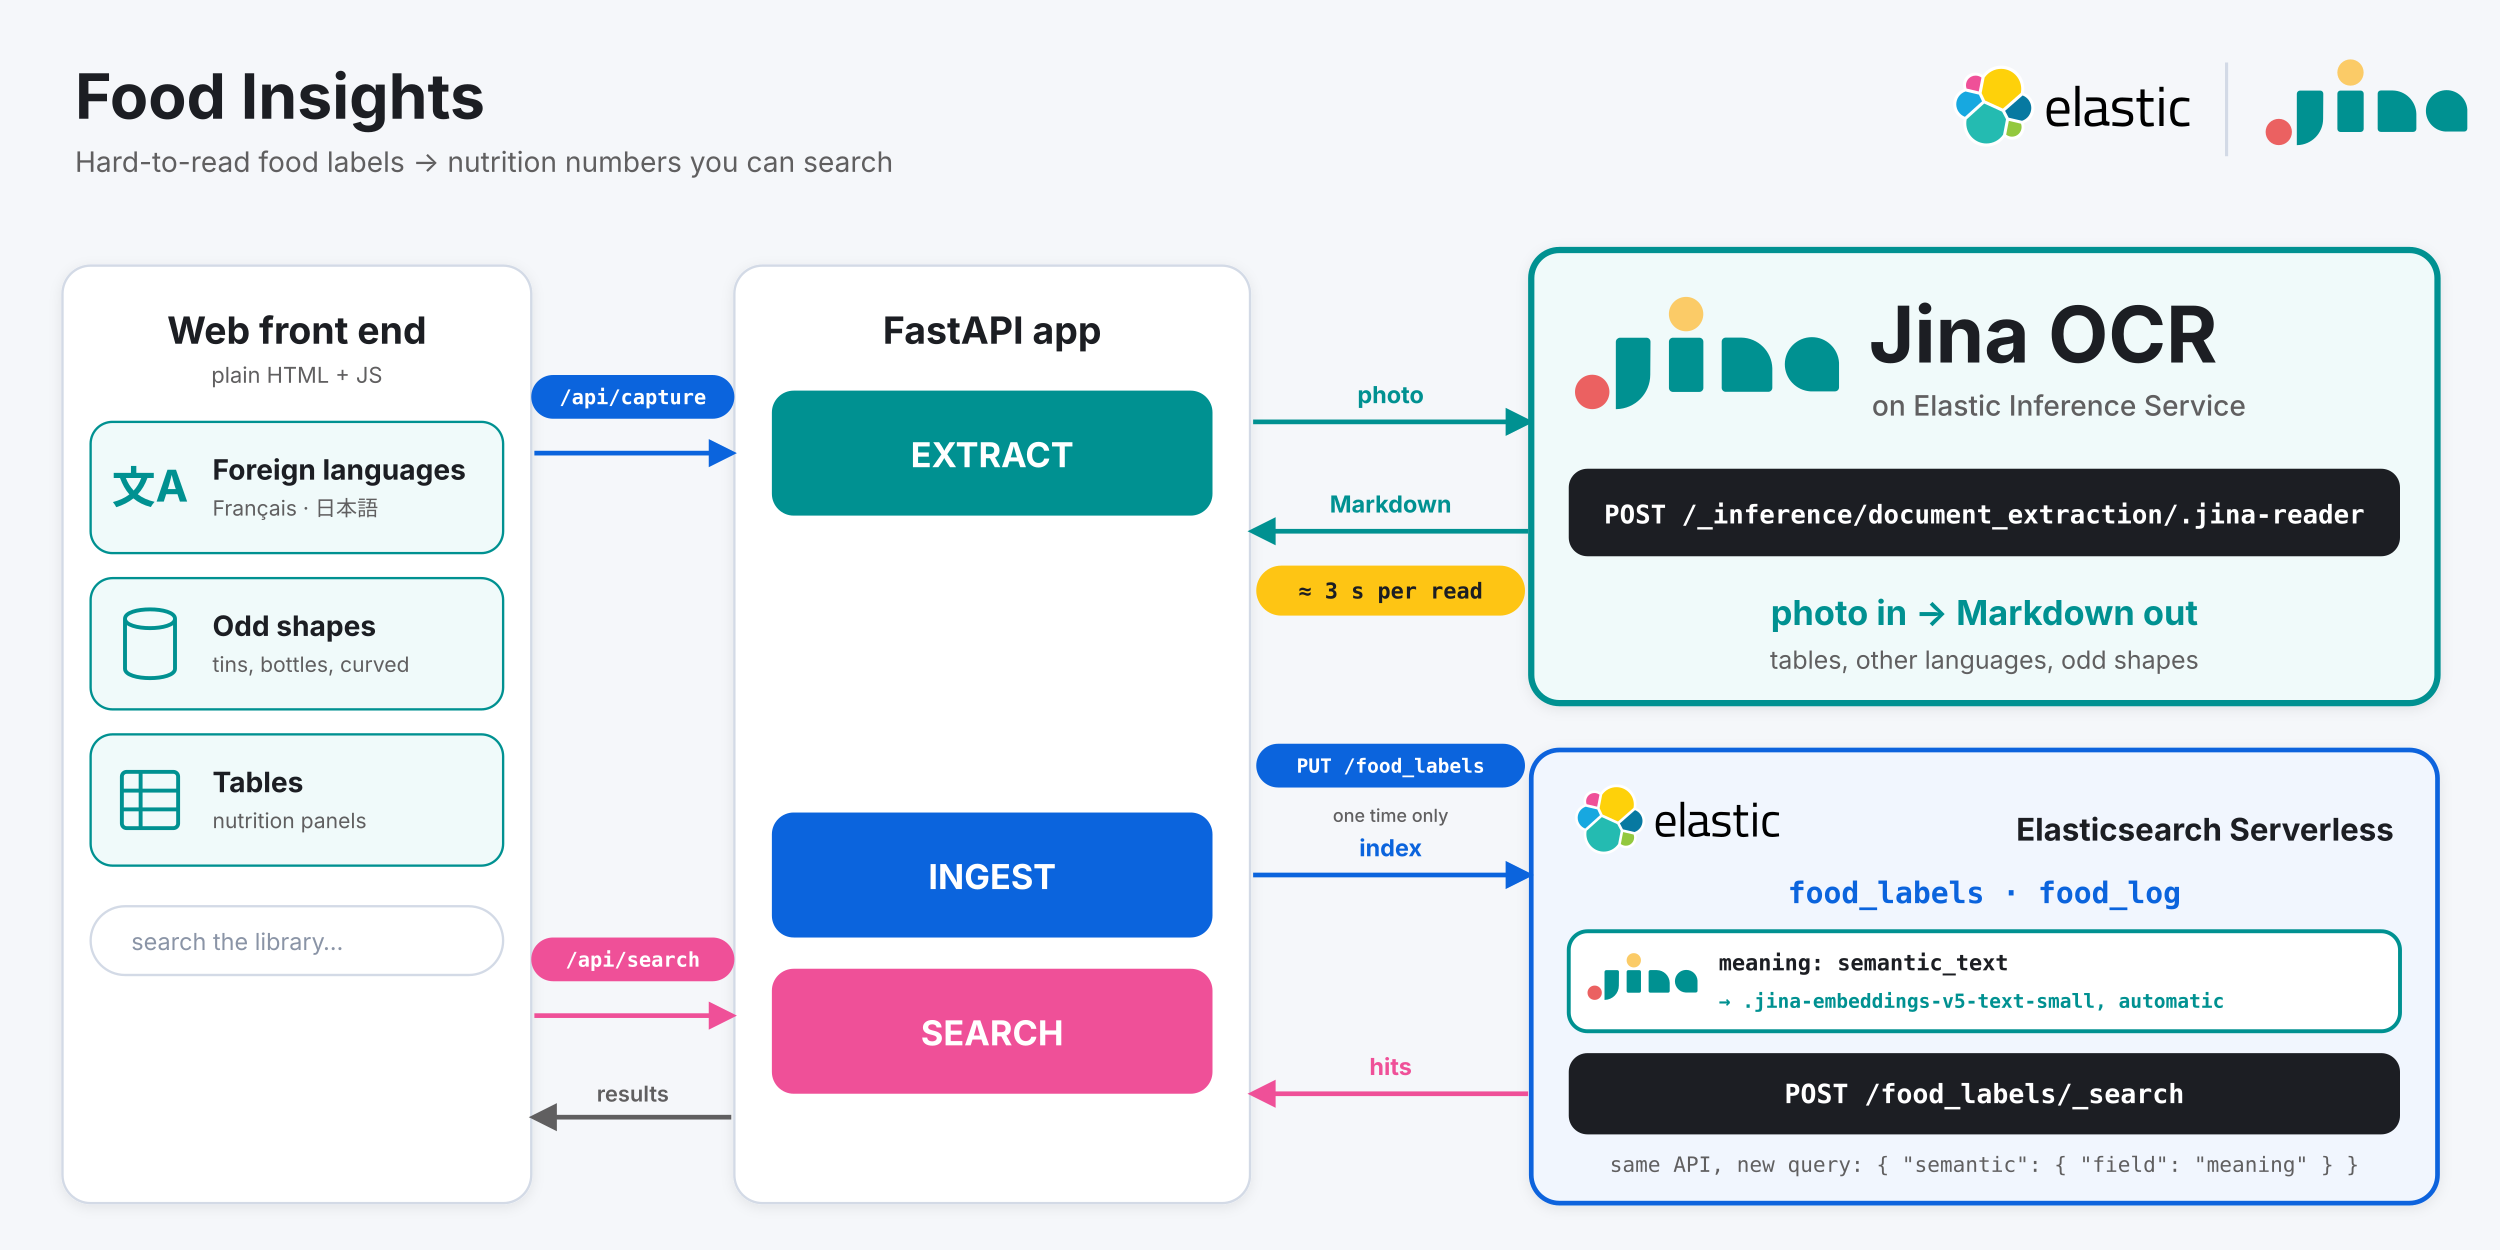
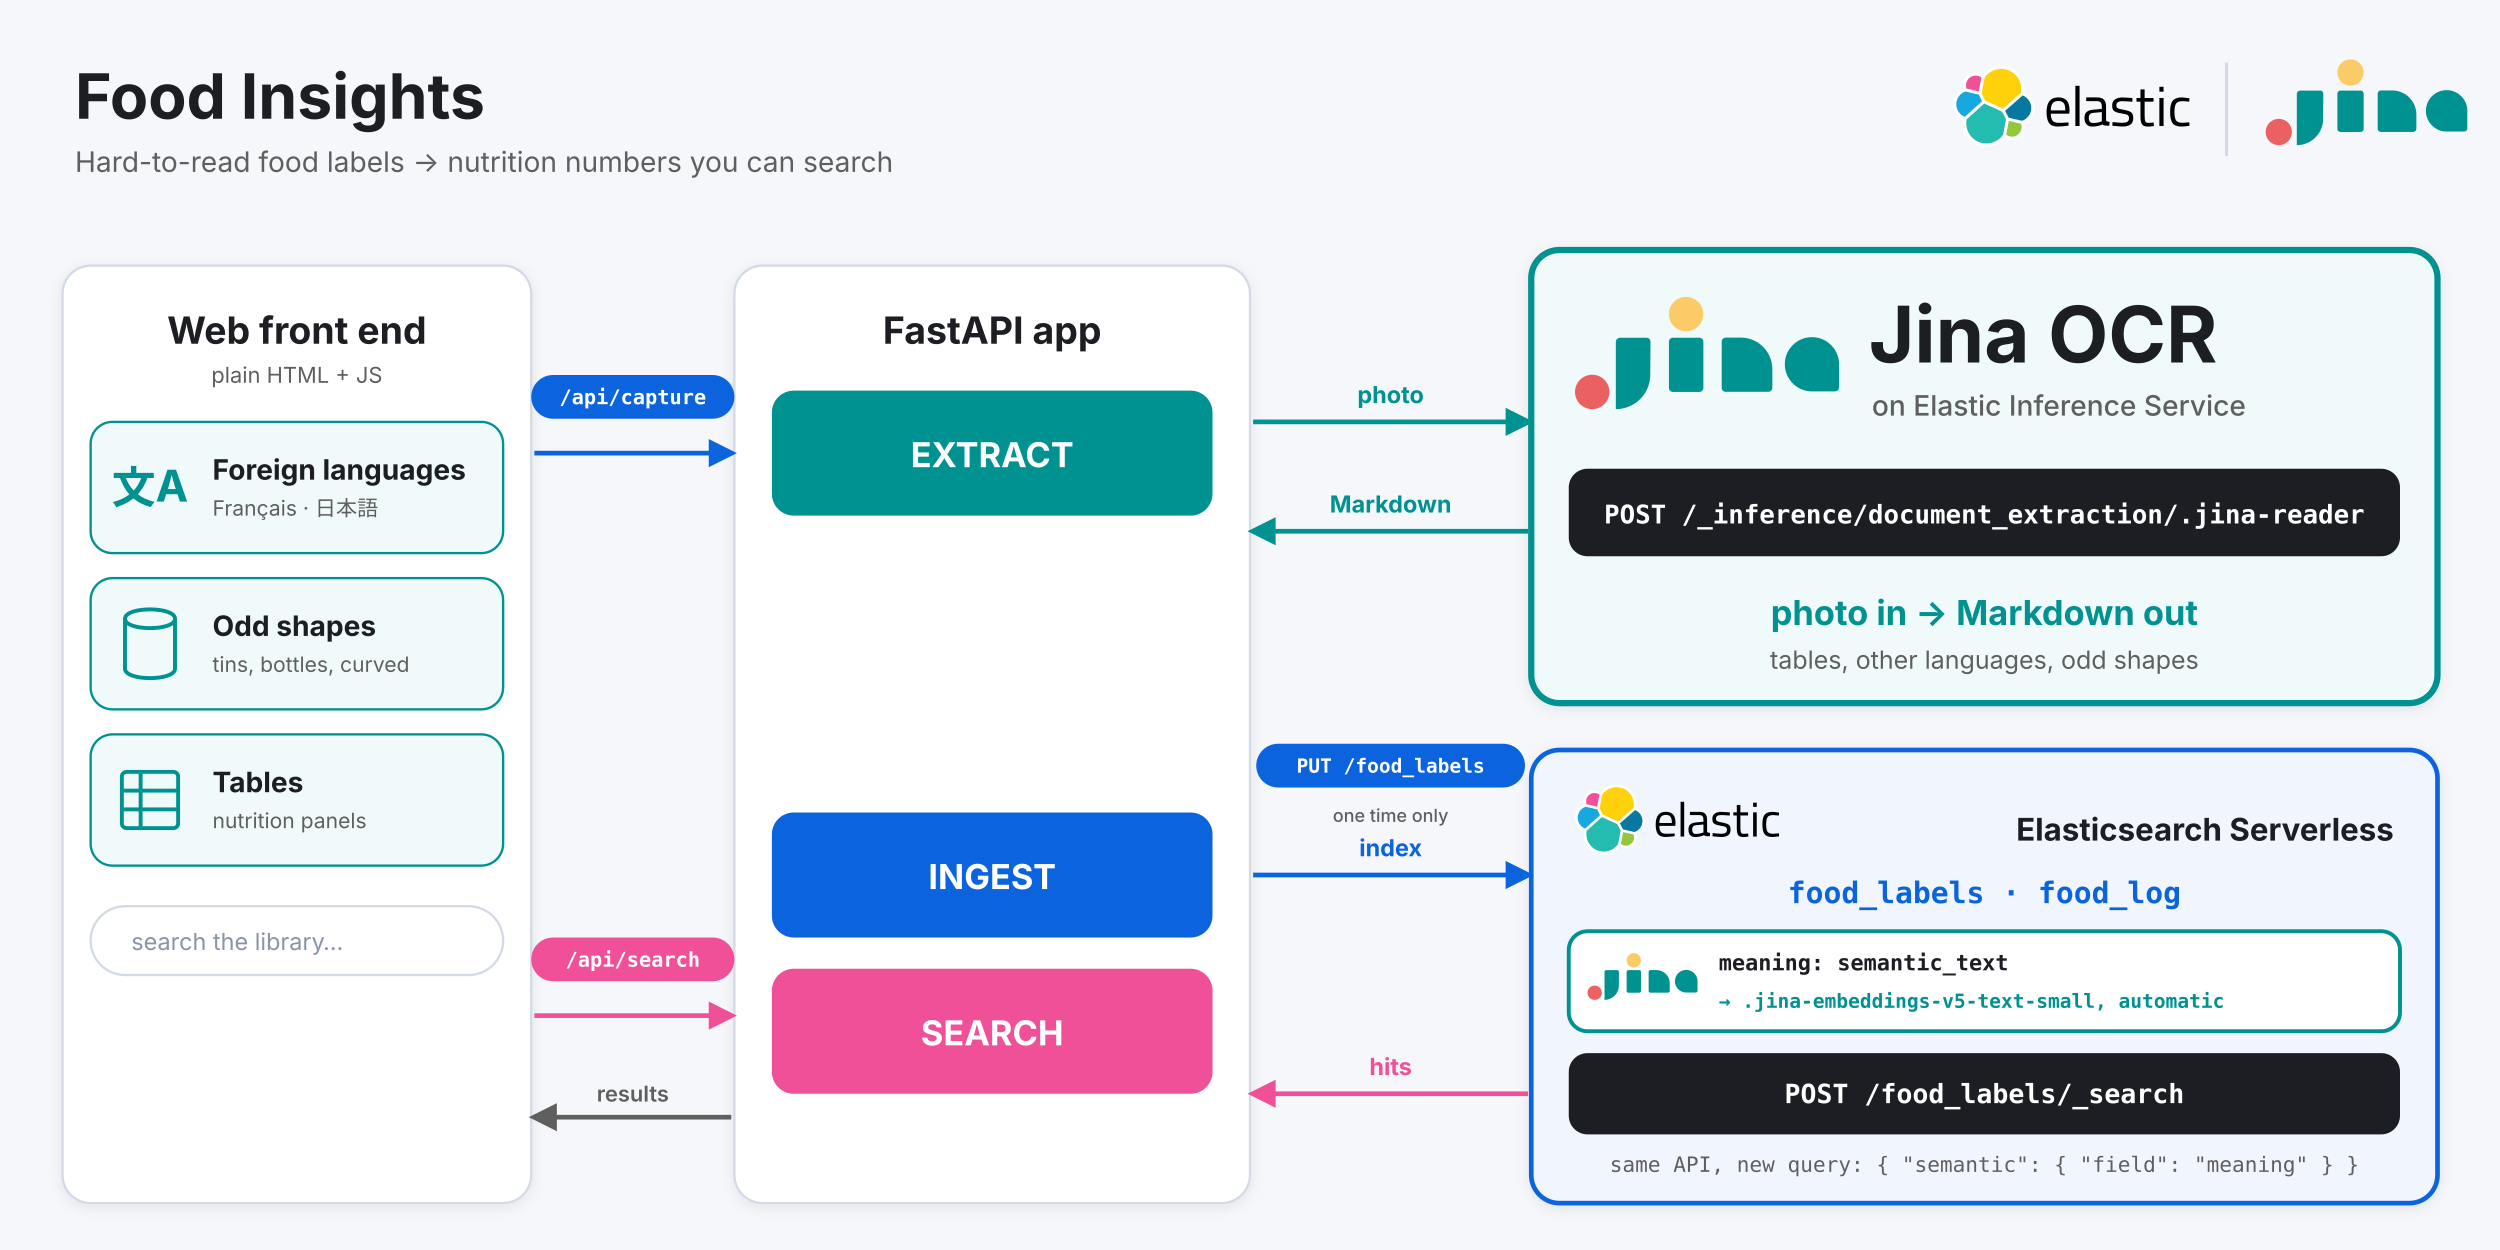
<svg xmlns="http://www.w3.org/2000/svg" viewBox="0 0 1600 800" width="1600" height="800" role="img">
  <defs>
    <marker id="h-0B64DD" viewBox="0 0 10 10" refX="8" refY="5" markerWidth="6" markerHeight="6" orient="auto">
      <path d="M0 0L10 5L0 10z" fill="#0B64DD" />
    </marker>
    <marker id="h-009191" viewBox="0 0 10 10" refX="8" refY="5" markerWidth="6" markerHeight="6" orient="auto">
      <path d="M0 0L10 5L0 10z" fill="#009191" />
    </marker>
    <marker id="h-EF5098" viewBox="0 0 10 10" refX="8" refY="5" markerWidth="6" markerHeight="6" orient="auto">
      <path d="M0 0L10 5L0 10z" fill="#EF5098" />
    </marker>
    <marker id="h-605F60" viewBox="0 0 10 10" refX="8" refY="5" markerWidth="6" markerHeight="6" orient="auto">
      <path d="M0 0L10 5L0 10z" fill="#605F60" />
    </marker>
    <g id="el" transform="translate(155,-383.3)">
      <path fill="#FFFFFF" d="M81.6 506.8c0-19.8-12.3-37.2-30.8-43.9 0.8-4.2 1.2-8.4 1.2-12.7 0-36.9-30-66.9-66.8-66.9 -21.6 0-41.6 10.3-54.2 27.7 -6.2-4.8-13.8-7.4-21.7-7.4 -19.6 0-35.5 15.9-35.5 35.5 0 4.3 0.8 8.5 2.2 12.4 -18.4 6.6-31 24.3-31 44 0 19.9 12.4 37.3 30.9 44 -0.8 4.1-1.2 8.4-1.2 12.7 0 36.8 29.9 66.7 66.7 66.7 21.6 0 41.6-10.4 54.1-27.8 6.2 4.9 13.8 7.6 21.7 7.6 19.6 0 35.5-15.9 35.5-35.5 0-4.3-0.8-8.5-2.2-12.4C68.9 544.2 81.6 526.5 81.6 506.8" />
      <path fill="#FED10A" d="M-62 484.8l51.8 23.6L42 462.6c0.8-3.8 1.1-7.5 1.1-11.5 0-32.2-26.2-58.4-58.4-58.4 -19.3 0-37.2 9.5-48.1 25.4l-8.7 45.1L-62 484.8z" />
      <path fill="#24BBB1" d="M-115.6 539.6c-0.8 3.8-1.1 7.7-1.1 11.7 0 32.3 26.3 58.5 58.6 58.5 19.4 0 37.5-9.6 48.4-25.6l8.6-44.9 -11.5-22 -52-23.7L-115.6 539.6z" />
      <path fill="#EF5098" d="M-115.9 450l35.5 8.4 7.8-40.3c-4.8-3.7-10.8-5.7-17-5.7 -15.4 0-28 12.5-28 28C-117.6 443.7-117 447-115.9 450" />
      <path fill="#17A8E0" d="M-119 458.5c-15.8 5.2-26.9 20.4-26.9 37.1 0 16.3 10.1 30.8 25.2 36.6l49.8-45 -9.1-19.5L-119 458.5z" />
      <path fill="#93C83E" d="M-0.7 584.2c4.9 3.7 10.8 5.8 16.9 5.8 15.4 0 28-12.5 28-28 0-3.4-0.6-6.7-1.7-9.7L7.1 544 -0.7 584.2z" />
      <path fill="#0779A1" d="M6.5 534.7l39 9.1c15.9-5.2 26.9-20.4 26.9-37.2 0-16.2-10.1-30.8-25.2-36.5l-51 44.7L6.5 534.7z" />
      <path d="M175.8 548.8l4.7-0.5 0.3 9.6c-12.4 1.7-23 2.6-31.8 2.6 -11.7 0-20-3.4-24.9-10.2s-7.3-17.4-7.3-31.7c0-28.6 11.4-42.9 34.1-42.9 11 0 19.2 3.1 24.6 9.2s8.1 15.8 8.1 28.9l-0.7 9.3h-53.8c0 9 1.6 15.7 4.9 20 3.3 4.3 8.9 6.5 17 6.5C159.2 549.8 167.4 549.5 175.8 548.8zM171.4 513.5c0-10-1.6-17.1-4.8-21.2 -3.2-4.1-8.4-6.2-15.6-6.2s-12.7 2.2-16.3 6.5c-3.6 4.3-5.5 11.3-5.6 20.9H171.4z" />
      <path d="M200.6 559V442h12.2v117H200.6z" />
      <path d="M289.9 502.1v40.1c0 4.1 10.1 4.9 10.1 4.9l-0.6 10.8c-8.6 0-15.7 0.7-20-3.4 -9.8 4.3-19.5 6.1-29.3 6.1 -7.5 0-13.2-2.1-17.1-6.4 -3.9-4.2-5.9-10.3-5.9-18.3 0-7.9 2-13.8 6-17.5 4-3.7 10.3-6.1 18.9-6.9l25.6-2.4v-7c0-5.5-1.2-9.5-3.6-11.9 -2.4-2.4-5.7-3.6-9.8-3.6h-32.1v-10.8h31.3c9.2 0 15.9 2.1 20.1 6.4C287.8 486.4 289.9 493.1 289.9 502.1zM239.7 535.3c0 10 4.1 15 12.4 15 7.4 0 14.7-1.2 21.8-3.7l3.7-1.3v-26.9l-24.1 2.3c-4.9 0.4-8.4 1.8-10.6 4.2C240.7 527.3 239.7 530.8 239.7 535.3z" />
      <path d="M337.6 486.7c-11.8 0-17.8 4.1-17.8 12.4 0 3.8 1.4 6.5 4.1 8.1s8.9 3.2 18.6 4.9c9.7 1.7 16.5 4 20.5 7.1 4 3 6 8.7 6 17.1 0 8.4-2.7 14.5-8.1 18.4 -5.4 3.9-13.2 5.9-23.6 5.9 -6.7 0-29.2-2.5-29.2-2.5l0.7-10.6c12.9 1.2 22.3 2.2 28.6 2.2 6.3 0 11.1-1 14.4-3s5-5.4 5-10.1 -1.4-7.9-4.2-9.6c-2.8-1.7-9-3.3-18.6-4.8s-16.4-3.7-20.4-6.7c-4-2.9-6-8.4-6-16.3 0-7.9 2.8-13.8 8.4-17.6 5.6-3.8 12.6-5.7 20.9-5.7 6.6 0 29.6 1.7 29.6 1.7v10.7C354.4 487.6 344.5 486.7 337.6 486.7z" />
      <path d="M428 488.1h-25.9v39c0 9.3 0.7 15.5 2 18.4 1.4 2.9 4.6 4.4 9.7 4.4l14.5-1 0.8 10.1c-7.3 1.2-12.8 1.8-16.6 1.8 -8.5 0-14.3-2.1-17.6-6.2s-4.9-12-4.9-23.6v-42.9h-11.6v-10.6H390v-25h12.1v24.9H428V488.1z" />
      <path d="M445 459v-14.1h12.2v14.2L445 459 445 459zM445 559v-81.5h12.2V559H445z" />
      <path d="M510.2 475.8c3.6 0 9.7 0.7 18.3 2l3.9 0.5 -0.5 9.9c-8.7-1-15.1-1.5-19.2-1.5 -9.2 0-15.5 2.2-18.8 6.6s-5 12.6-5 24.5c0 11.9 1.5 20.2 4.6 24.9 3.1 4.7 9.5 7 19.3 7l19.2-1.5 0.5 10.1c-10.1 1.5-17.7 2.3-22.7 2.3 -12.7 0-21.5-3.3-26.3-9.8s-7.3-17.5-7.3-33 2.6-26.4 7.8-32.6C489.3 479 498 475.8 510.2 475.8z" />
    </g>
    <g id="ji">
      <circle fill="#EB6161" cx="15.3" cy="84.5" r="15.3" />
      <path fill="#009191" d="M63.5 36.3c2 0 3.6 1.6 3.6 3.6l-.2 29.3c0 16.7-13.4 30.3-30.1 30.6h-.5V69.3 40c0-2 1.8-3.7 3.8-3.7h23.4zm47 0c2 0 3.6 1.6 3.6 3.6v41c0 2-1.6 3.6-3.6 3.6H87.1c-2 0-3.6-1.6-3.6-3.6V39.9c0-2 1.6-3.6 3.6-3.6h23.4zm36.8-.1h.5c15 .2 27.2 12.3 27.6 27.3v17.3c0 2-1.6 3.6-3.6 3.6H134c-2 0-3.6-1.6-3.6-3.6V39.8c0-2 1.6-3.6 3.6-3.6h13.3zM209.2 84c-12.6-.8-22.7-11.3-22.7-24.1 0-13.3 10.8-24.1 24.1-24.1 12.8 0 23.3 10 24.1 22.7v21.9c0 2-1.6 3.6-3.6 3.6h-21.9z" />
      <circle fill="#FBCB67" cx="98.749" cy="15.3" r="15.3" />
    </g>
    <filter id="sh" x="-5%" y="-5%" width="110%" height="115%">
      <feDropShadow dx="0" dy="2" stdDeviation="4" flood-color="#1C1E23" flood-opacity=".08" />
    </filter>
  </defs>
  <rect width="1600" height="800" fill="#F5F7FA" />
  <text x="48" y="76" font-family="Inter, 'Helvetica Neue', Arial, sans-serif" font-size="40" font-weight="700" fill="#1C1E23" text-anchor="start">Food Insights</text>
  <text x="48" y="110" font-family="Inter, 'Helvetica Neue', Arial, sans-serif" font-size="18" font-weight="400" fill="#605F60" text-anchor="start">Hard-to-read food labels → nutrition numbers you can search</text>
  <g transform="translate(1250,42) scale(0.22)">
    <use href="#el" />
  </g>
  <line x1="1425" y1="40" x2="1425" y2="100" stroke="#D3DAE6" stroke-width="2" />
  <g transform="translate(1450,38) scale(0.55)">
    <use href="#ji" />
  </g>
  <rect x="40" y="170" width="300" height="600" rx="18" fill="#fff" stroke="#D3DAE6" stroke-width="1.5" filter="url(#sh)" />
  <text x="190" y="220" font-family="Inter, 'Helvetica Neue', Arial, sans-serif" font-size="24" font-weight="700" fill="#1C1E23" text-anchor="middle">Web front end</text>
  <text x="190" y="245" font-family="Inter, 'Helvetica Neue', Arial, sans-serif" font-size="14" font-weight="400" fill="#605F60" text-anchor="middle">plain HTML + JS</text>
  <rect x="58" y="270" width="264" height="84" rx="14" fill="#F0FAFA" stroke="#009191" stroke-width="1.5" />
  <text x="96" y="322" font-family="Inter, 'Helvetica Neue', Arial, sans-serif" font-size="28" font-weight="700" fill="#009191" text-anchor="middle">文A</text>
  <text x="136" y="307" font-family="Inter, 'Helvetica Neue', Arial, sans-serif" font-size="18" font-weight="700" fill="#1C1E23" text-anchor="start">Foreign languages</text>
  <text x="136" y="330" font-family="Inter, 'Helvetica Neue', Arial, sans-serif" font-size="13.5" font-weight="400" fill="#605F60" text-anchor="start">Français · 日本語</text>
  <rect x="58" y="370" width="264" height="84" rx="14" fill="#F0FAFA" stroke="#009191" stroke-width="1.5" />
  <path d="M80 396c0-8 32-8 32 0v32c0 8-32 8-32 0z M80 396c0 8 32 8 32 0" fill="none" stroke="#009191" stroke-width="2.5" />
  <text x="136" y="407" font-family="Inter, 'Helvetica Neue', Arial, sans-serif" font-size="18" font-weight="700" fill="#1C1E23" text-anchor="start">Odd shapes</text>
  <text x="136" y="430" font-family="Inter, 'Helvetica Neue', Arial, sans-serif" font-size="13.5" font-weight="400" fill="#605F60" text-anchor="start">tins, bottles, curved</text>
  <rect x="58" y="470" width="264" height="84" rx="14" fill="#F0FAFA" stroke="#009191" stroke-width="1.5" />
  <g stroke="#009191" stroke-width="2.5" fill="none">
    <rect x="78" y="494" width="36" height="36" rx="3" />
    <path d="M78 506h36M78 518h36M90 494v36" />
  </g>
  <text x="136" y="507" font-family="Inter, 'Helvetica Neue', Arial, sans-serif" font-size="18" font-weight="700" fill="#1C1E23" text-anchor="start">Tables</text>
  <text x="136" y="530" font-family="Inter, 'Helvetica Neue', Arial, sans-serif" font-size="13.5" font-weight="400" fill="#605F60" text-anchor="start">nutrition panels</text>
  <rect x="58" y="580" width="264" height="44" rx="22" fill="#fff" stroke="#D3DAE6" stroke-width="1.5" />
  <text x="84" y="608" font-family="Inter, 'Helvetica Neue', Arial, sans-serif" font-size="15" font-weight="400" fill="#8A94A6" text-anchor="start">search the library…</text>
  <rect x="470" y="170" width="330" height="600" rx="18" fill="#fff" stroke="#D3DAE6" stroke-width="1.5" filter="url(#sh)" />
  <text x="635" y="220" font-family="Inter, 'Helvetica Neue', Arial, sans-serif" font-size="24" font-weight="700" fill="#1C1E23" text-anchor="middle">FastAPI app</text>
  <rect x="494" y="250" width="282" height="80" rx="14" fill="#009191" />
  <text x="635" y="299" font-family="Inter, 'Helvetica Neue', Arial, sans-serif" font-size="22" font-weight="700" fill="#fff" text-anchor="middle">EXTRACT</text>
  <rect x="494" y="520" width="282" height="80" rx="14" fill="#0B64DD" />
  <text x="635" y="569" font-family="Inter, 'Helvetica Neue', Arial, sans-serif" font-size="22" font-weight="700" fill="#fff" text-anchor="middle">INGEST</text>
  <rect x="494" y="620" width="282" height="80" rx="14" fill="#EF5098" />
  <text x="635" y="669" font-family="Inter, 'Helvetica Neue', Arial, sans-serif" font-size="22" font-weight="700" fill="#fff" text-anchor="middle">SEARCH</text>
  <rect x="980" y="160" width="580" height="290" rx="18" fill="#F0FAFA" stroke="#009191" stroke-width="4" filter="url(#sh)" />
  <g transform="translate(1008,190) scale(0.72)">
    <use href="#ji" />
  </g>
  <text x="1196" y="232" font-family="Inter, 'Helvetica Neue', Arial, sans-serif" font-size="50" font-weight="700" fill="#1C1E23" text-anchor="start">Jina OCR</text>
  <text x="1198" y="266" font-family="Inter, 'Helvetica Neue', Arial, sans-serif" font-size="18" font-weight="500" fill="#605F60" text-anchor="start">on Elastic Inference Service</text>
  <rect x="1004" y="300" width="532" height="56" rx="12" fill="#1C1E23" />
  <text x="1270" y="335" font-family="'SF Mono', Menlo, Consolas, monospace" font-size="16.5" font-weight="700" fill="#fff" text-anchor="middle">POST /_inference/document_extraction/.jina-reader</text>
  <text x="1270" y="400" font-family="Inter, 'Helvetica Neue', Arial, sans-serif" font-size="22" font-weight="700" fill="#009191" text-anchor="middle">photo in → Markdown out</text>
  <text x="1270" y="428" font-family="Inter, 'Helvetica Neue', Arial, sans-serif" font-size="16" font-weight="400" fill="#605F60" text-anchor="middle">tables, other languages, odd shapes</text>
  <rect x="980" y="480" width="580" height="290" rx="18" fill="#F1F6FE" stroke="#0B64DD" stroke-width="3" filter="url(#sh)" />
  <g transform="translate(1008,502) scale(0.19)">
    <use href="#el" />
  </g>
  <text x="1532" y="538" font-family="Inter, 'Helvetica Neue', Arial, sans-serif" font-size="20" font-weight="700" fill="#1C1E23" text-anchor="end">Elasticsearch Serverless</text>
  <text x="1270" y="578" font-family="'SF Mono', Menlo, Consolas, monospace" font-size="19" font-weight="700" fill="#0B64DD" text-anchor="middle">food_labels  ·  food_log</text>
  <rect x="1004" y="596" width="532" height="64" rx="12" fill="#fff" stroke="#009191" stroke-width="2.5" />
  <g transform="translate(1016,610) scale(0.3)">
    <use href="#ji" />
  </g>
  <text x="1100" y="621" font-family="'SF Mono', Menlo, Consolas, monospace" font-size="14" font-weight="700" fill="#1C1E23" text-anchor="start">meaning: semantic_text</text>
  <text x="1100" y="645" font-family="'SF Mono', Menlo, Consolas, monospace" font-size="12.5" font-weight="700" fill="#009191" text-anchor="start">→ .jina-embeddings-v5-text-small, automatic</text>
  <rect x="1004" y="674" width="532" height="52" rx="12" fill="#1C1E23" />
  <text x="1270" y="706" font-family="'SF Mono', Menlo, Consolas, monospace" font-size="17" font-weight="700" fill="#fff" text-anchor="middle">POST /food_labels/_search</text>
  <text x="1270" y="750" font-family="'SF Mono', Menlo, Consolas, monospace" font-size="13.5" font-weight="500" fill="#605F60" text-anchor="middle">same API, new query: { "semantic": { "field": "meaning" } }</text>
  <line x1="342" y1="290" x2="468" y2="290" stroke="#0B64DD" stroke-width="3" marker-end="url(#h-0B64DD)" />
  <rect x="340.0" y="240" width="130" height="28" rx="14.0" fill="#0B64DD" />
  <text x="405" y="258.68" font-family="'SF Mono', Menlo, Consolas, monospace" font-size="13" font-weight="700" fill="#fff" text-anchor="middle">/api/capture</text>
  <line x1="342" y1="650" x2="468" y2="650" stroke="#EF5098" stroke-width="3" marker-end="url(#h-EF5098)" />
  <rect x="340.0" y="600" width="130" height="28" rx="14.0" fill="#EF5098" />
  <text x="405" y="618.68" font-family="'SF Mono', Menlo, Consolas, monospace" font-size="13" font-weight="700" fill="#fff" text-anchor="middle">/api/search</text>
  <line x1="468" y1="715" x2="342" y2="715" stroke="#605F60" stroke-width="3" marker-end="url(#h-605F60)" />
  <text x="405" y="705" font-family="Inter, 'Helvetica Neue', Arial, sans-serif" font-size="14" font-weight="600" fill="#605F60" text-anchor="middle">results</text>
  <line x1="802" y1="270" x2="978" y2="270" stroke="#009191" stroke-width="3" marker-end="url(#h-009191)" />
  <text x="890" y="258" font-family="Inter, 'Helvetica Neue', Arial, sans-serif" font-size="15" font-weight="700" fill="#009191" text-anchor="middle">photo</text>
  <line x1="978" y1="340" x2="802" y2="340" stroke="#009191" stroke-width="3" marker-end="url(#h-009191)" />
  <text x="890" y="328" font-family="Inter, 'Helvetica Neue', Arial, sans-serif" font-size="15" font-weight="700" fill="#009191" text-anchor="middle">Markdown</text>
-   <rect x="804.0" y="362" width="172" height="32" rx="16.0" fill="#FEC514" />
-   <text x="890" y="383.04" font-family="'SF Mono', Menlo, Consolas, monospace" font-size="14" font-weight="700" fill="#1C1E23" text-anchor="middle">≈ 3 s per read</text>
  <rect x="804.0" y="476" width="172" height="28" rx="14.0" fill="#0B64DD" />
  <text x="890" y="494.5" font-family="'SF Mono', Menlo, Consolas, monospace" font-size="12.5" font-weight="700" fill="#fff" text-anchor="middle">PUT /food_labels</text>
  <text x="890" y="526" font-family="Inter, 'Helvetica Neue', Arial, sans-serif" font-size="11.5" font-weight="500" fill="#605F60" text-anchor="middle">one time only</text>
  <line x1="802" y1="560" x2="978" y2="560" stroke="#0B64DD" stroke-width="3" marker-end="url(#h-0B64DD)" />
  <text x="890" y="548" font-family="Inter, 'Helvetica Neue', Arial, sans-serif" font-size="15" font-weight="700" fill="#0B64DD" text-anchor="middle">index</text>
  <line x1="978" y1="700" x2="802" y2="700" stroke="#EF5098" stroke-width="3" marker-end="url(#h-EF5098)" />
  <text x="890" y="688" font-family="Inter, 'Helvetica Neue', Arial, sans-serif" font-size="15" font-weight="700" fill="#EF5098" text-anchor="middle">hits</text>
</svg>
